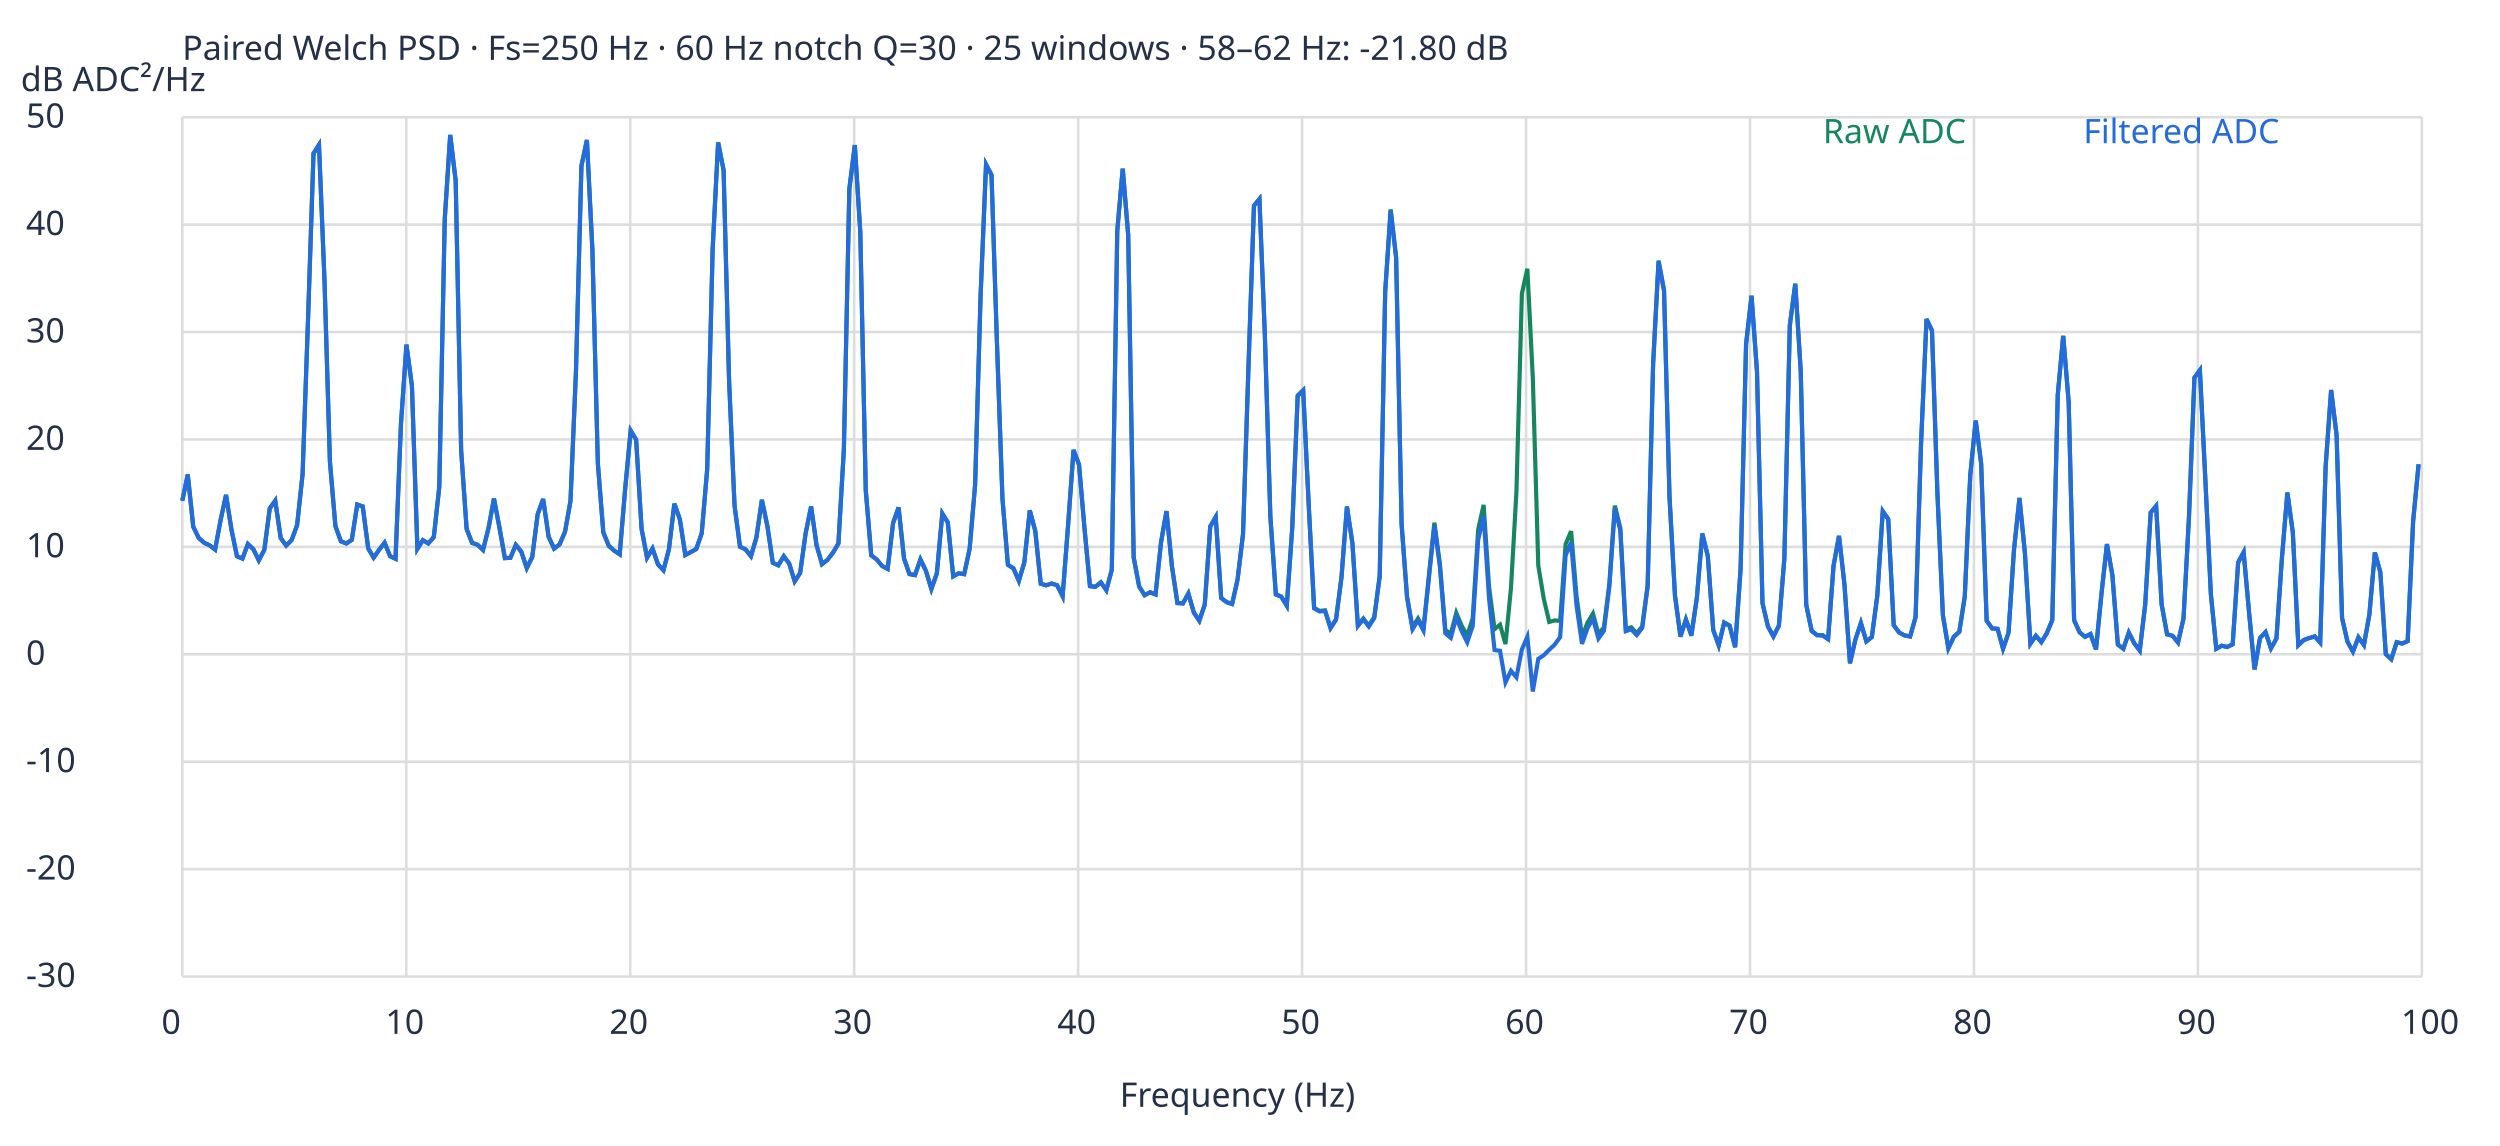
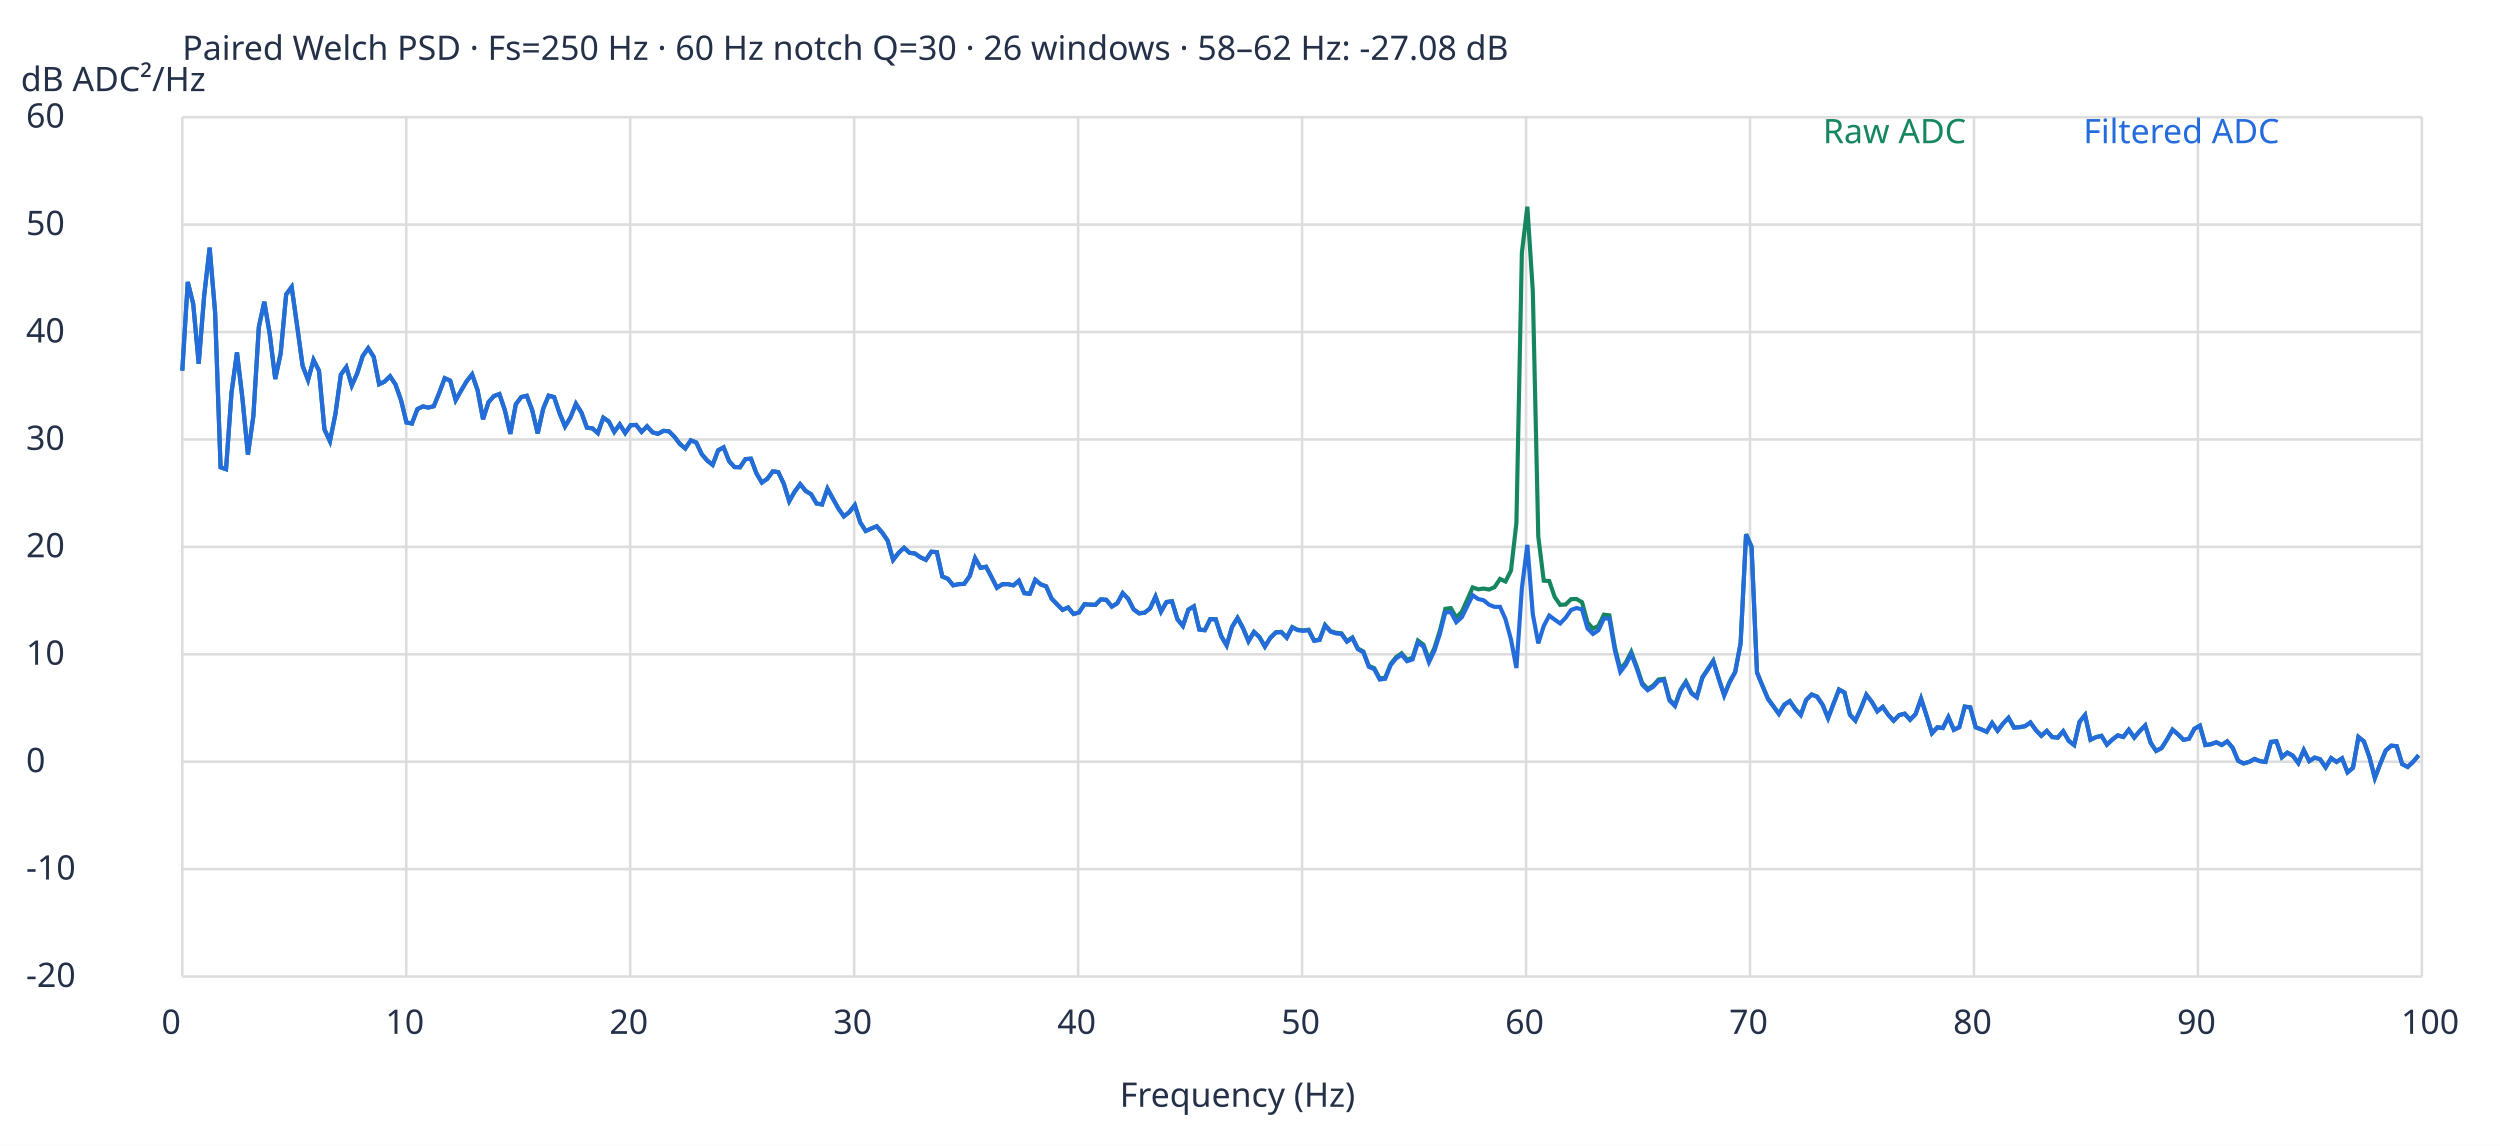
<svg xmlns="http://www.w3.org/2000/svg" width="960" height="440" viewBox="0 0 960 440">
  <rect width="100%" height="100%" fill="#fff" />
  <g font-family="sans-serif" font-size="13" fill="#243047">
-     <text x="70" y="23">Paired Welch PSD · Fs=250 Hz · 60 Hz notch Q=30 · 25 windows · 58–62 Hz: -21.80 dB</text>
+     <text x="70" y="23">Paired Welch PSD · Fs=250 Hz · 60 Hz notch Q=30 · 26 windows · 58–62 Hz: -27.08 dB</text>
    <path d="M70,45V375" stroke="#ddd" />
    <text x="62" y="397">0</text>
    <path d="M156,45V375" stroke="#ddd" />
    <text x="148" y="397">10</text>
    <path d="M242,45V375" stroke="#ddd" />
    <text x="234" y="397">20</text>
    <path d="M328,45V375" stroke="#ddd" />
    <text x="320" y="397">30</text>
    <path d="M414,45V375" stroke="#ddd" />
    <text x="406" y="397">40</text>
    <path d="M500,45V375" stroke="#ddd" />
    <text x="492" y="397">50</text>
    <path d="M586,45V375" stroke="#ddd" />
    <text x="578" y="397">60</text>
    <path d="M672,45V375" stroke="#ddd" />
    <text x="664" y="397">70</text>
    <path d="M758,45V375" stroke="#ddd" />
    <text x="750" y="397">80</text>
    <path d="M844,45V375" stroke="#ddd" />
    <text x="836" y="397">90</text>
    <path d="M930,45V375" stroke="#ddd" />
    <text x="922" y="397">100</text>
    <path d="M70,375H930" stroke="#ddd" />
-     <text x="10" y="379">-30</text>
+     <text x="10" y="379">-20</text>
    <path d="M70,333.75H930" stroke="#ddd" />
-     <text x="10" y="337.75">-20</text>
+     <text x="10" y="337.75">-10</text>
    <path d="M70,292.5H930" stroke="#ddd" />
-     <text x="10" y="296.5">-10</text>
+     <text x="10" y="296.5">0</text>
    <path d="M70,251.25H930" stroke="#ddd" />
-     <text x="10" y="255.25">0</text>
+     <text x="10" y="255.25">10</text>
    <path d="M70,210H930" stroke="#ddd" />
-     <text x="10" y="214">10</text>
+     <text x="10" y="214">20</text>
    <path d="M70,168.75H930" stroke="#ddd" />
-     <text x="10" y="172.75">20</text>
+     <text x="10" y="172.75">30</text>
    <path d="M70,127.5H930" stroke="#ddd" />
-     <text x="10" y="131.5">30</text>
+     <text x="10" y="131.5">40</text>
    <path d="M70,86.25H930" stroke="#ddd" />
-     <text x="10" y="90.25">40</text>
+     <text x="10" y="90.25">50</text>
    <path d="M70,45H930" stroke="#ddd" />
-     <text x="10" y="49">50</text>
-     <path d="M70.00,192.31 L72.10,182.24 L74.20,202.23 L76.30,206.57 L78.40,208.42 L80.50,209.41 L82.60,211.04 L84.70,199.73 L86.80,190.07 L88.90,203.50 L91.00,213.61 L93.10,214.52 L95.20,208.90 L97.29,210.91 L99.39,215.19 L101.49,211.18 L103.59,195.22 L105.69,192.26 L107.79,206.59 L109.89,209.49 L111.99,207.40 L114.09,201.63 L116.19,182.10 L118.29,122.48 L120.39,58.91 L122.49,55.61 L124.59,107.30 L126.69,177.29 L128.79,201.97 L130.89,207.85 L132.99,208.69 L135.09,207.28 L137.19,193.75 L139.29,194.48 L141.39,210.58 L143.49,214.16 L145.59,211.10 L147.69,208.39 L149.79,213.59 L151.88,214.57 L153.98,162.64 L156.08,132.36 L158.18,148.16 L160.28,210.75 L162.38,207.42 L164.48,208.67 L166.58,206.21 L168.68,187.03 L170.78,84.25 L172.88,51.82 L174.98,69.36 L177.08,172.97 L179.18,203.08 L181.28,208.48 L183.38,209.18 L185.48,211.18 L187.58,202.84 L189.68,191.47 L191.78,202.57 L193.88,214.32 L195.98,214.20 L198.08,209.23 L200.18,211.82 L202.28,218.17 L204.38,213.90 L206.47,197.44 L208.57,191.64 L210.67,206.10 L212.77,210.67 L214.87,209.05 L216.97,204.19 L219.07,192.32 L221.17,142.58 L223.27,63.71 L225.37,53.77 L227.47,95.67 L229.57,177.94 L231.67,204.42 L233.77,209.59 L235.87,211.45 L237.97,212.84 L240.07,187.64 L242.17,165.37 L244.27,168.79 L246.37,203.11 L248.47,214.16 L250.57,210.64 L252.67,216.71 L254.77,218.99 L256.87,210.91 L258.96,193.43 L261.06,199.40 L263.16,213.11 L265.26,211.99 L267.36,210.82 L269.46,204.80 L271.56,180.18 L273.66,95.56 L275.76,54.68 L277.86,65.38 L279.96,145.93 L282.06,194.15 L284.16,209.94 L286.26,210.94 L288.36,213.59 L290.46,206.39 L292.56,191.95 L294.66,201.91 L296.76,216.11 L298.86,217.08 L300.96,213.58 L303.06,216.43 L305.16,223.23 L307.26,220.00 L309.36,204.81 L311.46,194.47 L313.55,209.32 L315.65,216.61 L317.75,214.99 L319.85,212.22 L321.95,208.70 L324.05,172.47 L326.15,72.48 L328.25,55.72 L330.35,89.04 L332.45,188.30 L334.55,213.24 L336.65,214.83 L338.75,217.34 L340.85,218.45 L342.95,200.84 L345.05,194.85 L347.15,214.48 L349.25,220.44 L351.35,220.82 L353.45,214.80 L355.55,219.20 L357.65,226.16 L359.75,220.16 L361.85,197.19 L363.95,200.61 L366.04,221.30 L368.14,220.14 L370.24,220.48 L372.34,210.71 L374.44,186.21 L376.54,113.63 L378.64,63.15 L380.74,67.19 L382.84,131.95 L384.94,191.44 L387.04,216.89 L389.14,218.20 L391.24,223.03 L393.34,215.93 L395.44,195.97 L397.54,203.85 L399.64,224.14 L401.74,224.73 L403.84,224.05 L405.94,224.73 L408.04,228.93 L410.14,201.73 L412.24,172.77 L414.34,178.39 L416.44,202.82 L418.54,225.06 L420.63,225.30 L422.73,223.60 L424.83,226.60 L426.93,218.78 L429.03,88.61 L431.13,64.75 L433.23,90.24 L435.33,214.02 L437.43,225.16 L439.53,228.54 L441.63,227.41 L443.73,228.23 L445.83,208.22 L447.93,196.25 L450.03,217.51 L452.13,231.54 L454.23,231.68 L456.33,227.86 L458.43,235.19 L460.53,238.33 L462.63,232.11 L464.73,202.13 L466.83,198.50 L468.93,229.58 L471.03,231.20 L473.13,231.87 L475.22,222.53 L477.32,205.07 L479.42,140.55 L481.52,78.93 L483.62,76.38 L485.72,128.97 L487.82,198.37 L489.92,228.18 L492.02,229.06 L494.12,232.49 L496.22,202.63 L498.32,151.85 L500.42,149.80 L502.52,193.30 L504.62,233.44 L506.72,234.58 L508.82,234.38 L510.92,241.02 L513.02,237.81 L515.12,221.68 L517.22,194.44 L519.32,208.41 L521.42,240.10 L523.52,237.50 L525.62,240.25 L527.71,236.95 L529.81,221.01 L531.91,111.77 L534.01,80.39 L536.11,98.61 L538.21,201.04 L540.31,229.03 L542.41,240.97 L544.51,237.49 L546.61,241.26 L548.71,220.86 L550.81,200.71 L552.91,216.49 L555.01,241.90 L557.11,243.38 L559.21,235.35 L561.31,240.32 L563.41,244.10 L565.51,237.48 L567.61,203.41 L569.71,193.88 L571.81,225.53 L573.91,241.60 L576.01,239.89 L578.11,247.32 L580.21,225.82 L582.30,189.05 L584.40,112.78 L586.50,103.19 L588.60,145.17 L590.70,217.18 L592.80,229.89 L594.90,238.82 L597.00,238.24 L599.10,238.42 L601.20,208.94 L603.30,203.97 L605.40,229.07 L607.50,244.61 L609.60,239.08 L611.70,235.61 L613.80,243.46 L615.90,240.92 L618.00,224.06 L620.10,194.16 L622.20,202.71 L624.30,241.55 L626.40,240.88 L628.50,243.13 L630.60,240.60 L632.70,224.77 L634.79,139.64 L636.89,100.05 L638.99,111.32 L641.09,190.63 L643.19,228.44 L645.29,244.17 L647.39,237.75 L649.49,243.79 L651.59,229.46 L653.69,204.81 L655.79,213.36 L657.89,241.82 L659.99,247.70 L662.09,239.00 L664.19,240.18 L666.29,248.39 L668.39,218.36 L670.49,132.05 L672.59,113.50 L674.69,142.72 L676.79,231.49 L678.89,240.48 L680.99,244.32 L683.09,240.21 L685.19,214.51 L687.29,124.85 L689.38,108.91 L691.48,142.42 L693.58,232.14 L695.68,242.21 L697.78,243.85 L699.88,243.93 L701.98,245.37 L704.08,217.23 L706.18,205.76 L708.28,224.49 L710.38,254.65 L712.48,245.53 L714.58,239.20 L716.68,246.27 L718.78,244.61 L720.88,228.71 L722.98,196.27 L725.08,199.31 L727.18,240.05 L729.28,242.87 L731.38,243.98 L733.48,244.38 L735.58,236.98 L737.68,170.33 L739.78,122.49 L741.88,126.94 L743.97,189.53 L746.07,236.21 L748.17,248.92 L750.27,244.48 L752.37,242.58 L754.47,229.05 L756.57,182.52 L758.67,161.51 L760.77,178.06 L762.87,238.32 L764.97,241.28 L767.07,241.46 L769.17,249.10 L771.27,242.99 L773.37,211.12 L775.47,191.21 L777.57,212.41 L779.67,247.14 L781.77,244.12 L783.87,246.57 L785.97,243.15 L788.07,238.09 L790.17,151.73 L792.27,128.97 L794.37,154.32 L796.46,238.16 L798.56,242.79 L800.66,244.54 L802.76,243.45 L804.86,249.36 L806.96,228.08 L809.06,208.93 L811.16,220.92 L813.26,247.50 L815.36,249.11 L817.46,242.92 L819.56,247.02 L821.66,249.79 L823.76,232.18 L825.86,196.81 L827.96,194.30 L830.06,232.06 L832.16,243.58 L834.26,244.14 L836.36,246.70 L838.46,237.57 L840.56,198.69 L842.66,145.02 L844.76,142.13 L846.86,184.33 L848.96,227.97 L851.05,249.12 L853.15,247.95 L855.25,248.43 L857.35,247.42 L859.45,215.96 L861.55,212.06 L863.65,235.30 L865.75,257.03 L867.85,244.98 L869.95,242.73 L872.05,248.98 L874.15,245.19 L876.25,214.38 L878.35,189.14 L880.45,204.50 L882.55,247.77 L884.65,245.76 L886.75,245.00 L888.85,244.39 L890.95,246.74 L893.05,179.02 L895.15,149.78 L897.25,167.10 L899.35,237.32 L901.45,246.44 L903.54,250.21 L905.64,244.73 L907.74,247.69 L909.84,236.00 L911.94,212.15 L914.04,219.68 L916.14,251.16 L918.24,253.13 L920.34,246.60 L922.44,247.12 L924.54,246.19 L926.64,200.14 L928.74,178.30" fill="none" stroke="#16865e" stroke-width="1.6" />
-     <path d="M70.00,192.26 L72.10,182.19 L74.20,202.23 L76.30,206.57 L78.40,208.42 L80.50,209.41 L82.60,211.04 L84.70,199.73 L86.80,190.07 L88.90,203.50 L91.00,213.61 L93.10,214.52 L95.20,208.90 L97.29,210.91 L99.39,215.19 L101.49,211.18 L103.59,195.22 L105.69,192.26 L107.79,206.59 L109.89,209.49 L111.99,207.39 L114.09,201.63 L116.19,182.11 L118.29,122.48 L120.39,58.91 L122.49,55.61 L124.59,107.30 L126.69,177.29 L128.79,201.98 L130.89,207.85 L132.99,208.69 L135.09,207.29 L137.19,193.75 L139.29,194.48 L141.39,210.58 L143.49,214.16 L145.59,211.11 L147.69,208.39 L149.79,213.59 L151.88,214.57 L153.98,162.64 L156.08,132.36 L158.18,148.16 L160.28,210.75 L162.38,207.42 L164.48,208.67 L166.58,206.21 L168.68,187.03 L170.78,84.25 L172.88,51.82 L174.98,69.37 L177.08,172.97 L179.18,203.08 L181.28,208.48 L183.38,209.18 L185.48,211.18 L187.58,202.85 L189.68,191.48 L191.78,202.57 L193.88,214.32 L195.98,214.21 L198.08,209.23 L200.18,211.82 L202.28,218.17 L204.38,213.90 L206.47,197.44 L208.57,191.64 L210.67,206.10 L212.77,210.67 L214.87,209.06 L216.97,204.20 L219.07,192.33 L221.17,142.59 L223.27,63.71 L225.37,53.77 L227.47,95.67 L229.57,177.95 L231.67,204.43 L233.77,209.60 L235.87,211.46 L237.97,212.84 L240.07,187.64 L242.17,165.38 L244.27,168.79 L246.37,203.12 L248.47,214.17 L250.57,210.64 L252.67,216.71 L254.77,218.99 L256.87,210.92 L258.96,193.44 L261.06,199.41 L263.16,213.12 L265.26,211.99 L267.36,210.82 L269.46,204.81 L271.56,180.19 L273.66,95.56 L275.76,54.69 L277.86,65.39 L279.96,145.93 L282.06,194.16 L284.16,209.95 L286.26,210.94 L288.36,213.59 L290.46,206.40 L292.56,191.96 L294.66,201.92 L296.76,216.12 L298.86,217.09 L300.96,213.59 L303.06,216.44 L305.16,223.24 L307.26,220.01 L309.36,204.82 L311.46,194.48 L313.55,209.33 L315.65,216.62 L317.75,215.00 L319.85,212.24 L321.95,208.71 L324.05,172.48 L326.15,72.49 L328.25,55.73 L330.35,89.05 L332.45,188.32 L334.55,213.25 L336.65,214.85 L338.75,217.35 L340.85,218.46 L342.95,200.85 L345.05,194.86 L347.15,214.50 L349.25,220.46 L351.35,220.84 L353.45,214.82 L355.55,219.22 L357.65,226.18 L359.75,220.18 L361.85,197.21 L363.95,200.63 L366.04,221.33 L368.14,220.15 L370.24,220.50 L372.34,210.73 L374.44,186.23 L376.54,113.65 L378.64,63.17 L380.74,67.21 L382.84,131.97 L384.94,191.47 L387.04,216.92 L389.14,218.22 L391.24,223.06 L393.34,215.96 L395.44,196.00 L397.54,203.87 L399.64,224.16 L401.74,224.76 L403.84,224.08 L405.94,224.76 L408.04,228.97 L410.14,201.76 L412.24,172.81 L414.34,178.43 L416.44,202.85 L418.54,225.09 L420.63,225.34 L422.73,223.64 L424.83,226.64 L426.93,218.82 L429.03,88.66 L431.13,64.80 L433.23,90.29 L435.33,214.06 L437.43,225.21 L439.53,228.59 L441.63,227.46 L443.73,228.29 L445.83,208.28 L447.93,196.31 L450.03,217.57 L452.13,231.61 L454.23,231.75 L456.33,227.93 L458.43,235.26 L460.53,238.41 L462.63,232.18 L464.73,202.21 L466.83,198.58 L468.93,229.67 L471.03,231.28 L473.13,231.96 L475.22,222.63 L477.32,205.18 L479.42,140.66 L481.52,79.05 L483.62,76.50 L485.72,129.08 L487.82,198.48 L489.92,228.32 L492.02,229.18 L494.12,232.65 L496.22,202.79 L498.32,152.02 L500.42,149.96 L502.52,193.46 L504.62,233.63 L506.72,234.80 L508.82,234.59 L510.92,241.27 L513.02,238.04 L515.12,221.93 L517.22,194.72 L519.32,208.68 L521.42,240.40 L523.52,237.82 L525.62,240.60 L527.71,237.36 L529.81,221.41 L531.91,112.24 L534.01,80.87 L536.11,99.09 L538.21,201.52 L540.31,229.66 L542.41,241.65 L544.51,238.19 L546.61,242.14 L548.71,221.82 L550.81,201.74 L552.91,217.58 L555.01,243.18 L557.11,244.96 L559.21,237.09 L561.31,242.45 L563.41,246.64 L565.51,240.39 L567.61,207.35 L569.71,198.04 L571.81,230.06 L573.91,249.62 L576.01,249.91 L578.11,262.03 L580.21,257.60 L582.30,260.09 L584.40,249.40 L586.50,244.53 L588.60,265.55 L590.70,252.98 L592.80,251.63 L594.90,249.51 L597.00,247.53 L599.10,244.63 L601.20,213.28 L603.30,208.27 L605.40,232.61 L607.50,247.23 L609.60,241.21 L611.70,237.55 L613.80,245.20 L615.90,242.23 L618.00,225.19 L620.10,195.23 L622.20,203.74 L624.30,242.37 L626.40,241.67 L628.50,243.87 L630.60,241.16 L632.70,225.26 L634.79,140.14 L636.89,100.54 L638.99,111.81 L641.09,191.12 L643.19,228.88 L645.29,244.52 L647.39,238.11 L649.49,244.12 L651.59,229.74 L653.69,205.09 L655.79,213.63 L657.89,242.07 L659.99,247.93 L662.09,239.22 L664.19,240.40 L666.29,248.59 L668.39,218.53 L670.49,132.22 L672.59,113.68 L674.69,142.89 L676.79,231.65 L678.89,240.63 L680.99,244.45 L683.09,240.34 L685.19,214.65 L687.29,124.97 L689.38,109.03 L691.48,142.54 L693.58,232.25 L695.68,242.32 L697.78,243.96 L699.88,244.02 L701.98,245.46 L704.08,217.32 L706.18,205.84 L708.28,224.57 L710.38,254.72 L712.48,245.61 L714.58,239.28 L716.68,246.34 L718.78,244.67 L720.88,228.77 L722.98,196.33 L725.08,199.37 L727.18,240.10 L729.28,242.92 L731.38,244.03 L733.48,244.43 L735.58,237.03 L737.68,170.38 L739.78,122.54 L741.88,126.99 L743.97,189.58 L746.07,236.26 L748.17,248.96 L750.27,244.52 L752.37,242.63 L754.47,229.09 L756.57,182.55 L758.67,161.54 L760.77,178.09 L762.87,238.36 L764.97,241.32 L767.07,241.49 L769.17,249.14 L771.27,243.02 L773.37,211.15 L775.47,191.24 L777.57,212.43 L779.67,247.17 L781.77,244.15 L783.87,246.60 L785.97,243.18 L788.07,238.12 L790.17,151.75 L792.27,128.99 L794.37,154.34 L796.46,238.18 L798.56,242.81 L800.66,244.57 L802.76,243.47 L804.86,249.38 L806.96,228.10 L809.06,208.95 L811.16,220.94 L813.26,247.52 L815.36,249.13 L817.46,242.94 L819.56,247.04 L821.66,249.81 L823.76,232.19 L825.86,196.82 L827.96,194.31 L830.06,232.07 L832.16,243.60 L834.26,244.15 L836.36,246.72 L838.46,237.58 L840.56,198.70 L842.66,145.03 L844.76,142.14 L846.86,184.34 L848.96,227.98 L851.05,249.13 L853.15,247.97 L855.25,248.44 L857.35,247.43 L859.45,215.97 L861.55,212.07 L863.65,235.31 L865.75,257.04 L867.85,244.99 L869.95,242.74 L872.05,248.99 L874.15,245.20 L876.25,214.39 L878.35,189.15 L880.45,204.51 L882.55,247.78 L884.65,245.77 L886.75,245.01 L888.85,244.39 L890.95,246.75 L893.05,179.03 L895.15,149.78 L897.25,167.11 L899.35,237.33 L901.45,246.45 L903.54,250.22 L905.64,244.73 L907.74,247.69 L909.84,236.01 L911.94,212.16 L914.04,219.69 L916.14,251.17 L918.24,253.13 L920.34,246.61 L922.44,247.12 L924.54,246.20 L926.64,200.14 L928.74,178.30" fill="none" stroke="#246bdb" stroke-width="1.6" />
+     <text x="10" y="49">60</text>
+     <path d="M70.00,142.32 L72.10,108.29 L74.20,116.74 L76.30,139.68 L78.40,113.59 L80.50,95.10 L82.60,120.00 L84.70,179.44 L86.80,180.16 L88.90,150.82 L91.00,135.32 L93.10,153.06 L95.20,174.54 L97.29,159.78 L99.39,125.60 L101.49,115.89 L103.59,128.38 L105.69,145.53 L107.79,135.63 L109.89,113.06 L111.99,110.19 L114.09,125.08 L116.19,140.44 L118.29,145.93 L120.39,138.22 L122.49,142.37 L124.59,164.89 L126.69,169.43 L128.79,159.04 L130.89,143.86 L132.99,140.96 L135.09,148.06 L137.19,143.32 L139.29,136.69 L141.39,133.71 L143.49,137.02 L145.59,147.55 L147.69,146.51 L149.79,144.48 L151.88,147.67 L153.98,153.60 L156.08,162.23 L158.18,162.63 L160.28,157.12 L162.38,156.06 L164.48,156.51 L166.58,155.99 L168.68,150.81 L170.78,145.22 L172.88,146.15 L174.98,153.67 L177.08,149.97 L179.18,146.43 L181.28,143.75 L183.38,149.77 L185.48,160.99 L187.58,154.45 L189.68,152.07 L191.78,151.31 L193.88,157.57 L195.98,166.59 L198.08,155.22 L200.18,152.45 L202.28,151.98 L204.38,157.55 L206.47,166.44 L208.57,156.99 L210.67,151.93 L212.77,152.47 L214.87,158.67 L216.97,163.77 L219.07,160.27 L221.17,155.04 L223.27,158.44 L225.37,164.22 L227.47,164.49 L229.57,166.31 L231.67,160.38 L233.77,161.84 L235.87,165.85 L237.97,162.95 L240.07,166.28 L242.17,163.27 L244.27,163.17 L246.37,165.84 L248.47,163.69 L250.57,166.02 L252.67,166.60 L254.77,165.44 L256.87,165.62 L258.96,167.70 L261.06,170.45 L263.16,172.23 L265.26,169.09 L267.36,169.93 L269.46,174.39 L271.56,176.82 L273.66,178.52 L275.76,172.93 L277.86,171.77 L279.96,177.06 L282.06,179.36 L284.16,179.42 L286.26,176.29 L288.36,176.13 L290.46,181.76 L292.56,185.30 L294.66,183.85 L296.76,180.99 L298.86,181.28 L300.96,185.74 L303.06,192.47 L305.16,188.79 L307.26,185.90 L309.36,188.51 L311.46,189.78 L313.55,193.34 L315.65,193.71 L317.75,187.67 L319.85,191.50 L321.95,195.26 L324.05,198.28 L326.15,196.62 L328.25,193.94 L330.35,200.64 L332.45,203.91 L334.55,202.95 L336.65,202.08 L338.75,204.50 L340.85,207.56 L342.95,215.01 L345.05,212.29 L347.15,210.34 L349.25,212.26 L351.35,212.55 L353.45,213.99 L355.55,214.98 L357.65,211.84 L359.75,212.01 L361.85,221.37 L363.95,222.24 L366.04,224.76 L368.14,224.31 L370.24,224.19 L372.34,221.25 L374.44,214.32 L376.54,218.05 L378.64,217.62 L380.74,221.56 L382.84,225.70 L384.94,224.32 L387.04,224.31 L389.14,224.77 L391.24,222.98 L393.34,227.76 L395.44,227.99 L397.54,222.63 L399.64,224.38 L401.74,225.16 L403.84,229.89 L405.94,232.05 L408.04,234.18 L410.14,233.25 L412.24,235.75 L414.34,235.14 L416.44,232.02 L418.54,232.15 L420.63,232.24 L422.73,230.13 L424.83,230.32 L426.93,232.91 L429.03,231.63 L431.13,227.73 L433.23,229.95 L435.33,234.00 L437.43,235.51 L439.53,235.24 L441.63,233.62 L443.73,229.05 L445.83,234.85 L447.93,231.15 L450.03,230.85 L452.13,237.76 L454.23,240.34 L456.33,234.08 L458.43,232.82 L460.53,241.69 L462.63,241.96 L464.73,237.73 L466.83,237.75 L468.93,244.21 L471.03,247.78 L473.13,240.66 L475.22,237.24 L477.32,241.16 L479.42,246.18 L481.52,242.61 L483.62,244.57 L485.72,248.23 L487.82,244.85 L489.92,242.78 L492.02,242.64 L494.12,244.78 L496.22,240.78 L498.32,241.85 L500.42,242.07 L502.52,241.81 L504.62,245.91 L506.72,245.57 L508.82,239.96 L510.92,242.34 L513.02,242.99 L515.12,243.20 L517.22,246.17 L519.32,244.78 L521.42,249.01 L523.52,250.16 L525.62,255.68 L527.71,256.59 L529.81,260.55 L531.91,260.23 L534.01,254.98 L536.11,252.31 L538.21,250.87 L540.31,253.32 L542.41,252.55 L544.51,245.99 L546.61,247.54 L548.71,253.31 L550.81,248.81 L552.91,242.18 L555.01,233.78 L557.11,233.51 L559.21,237.11 L561.31,234.97 L563.41,230.32 L565.51,225.55 L567.61,226.30 L569.71,226.00 L571.81,226.37 L573.91,225.46 L576.01,222.31 L578.11,223.30 L580.21,219.12 L582.30,200.83 L584.40,97.05 L586.50,79.37 L588.60,111.82 L590.70,206.02 L592.80,222.99 L594.90,223.10 L597.00,229.23 L599.10,232.26 L601.20,232.13 L603.30,230.07 L605.40,230.03 L607.50,231.25 L609.60,239.01 L611.70,241.39 L613.80,240.32 L615.90,236.03 L618.00,236.29 L620.10,248.52 L622.20,256.95 L624.30,254.43 L626.40,250.30 L628.50,255.93 L630.60,262.25 L632.70,264.51 L634.79,263.26 L636.89,260.94 L638.99,260.66 L641.09,268.58 L643.19,270.75 L645.29,264.93 L647.39,261.69 L649.49,265.96 L651.59,267.54 L653.69,260.04 L655.79,256.89 L657.89,253.66 L659.99,260.46 L662.09,266.85 L664.19,261.76 L666.29,257.99 L668.39,246.97 L670.49,205.10 L672.59,209.87 L674.69,258.16 L676.79,263.27 L678.89,268.24 L680.99,271.14 L683.09,274.06 L685.19,270.51 L687.29,269.17 L689.38,272.20 L691.48,274.49 L693.58,268.70 L695.68,266.64 L697.78,267.48 L699.88,270.60 L701.98,275.70 L704.08,270.17 L706.18,264.74 L708.28,265.91 L710.38,274.42 L712.48,276.68 L714.58,272.05 L716.68,266.74 L718.78,269.48 L720.88,273.12 L722.98,271.41 L725.08,274.45 L727.18,276.72 L729.28,274.57 L731.38,274.03 L733.48,276.36 L735.58,274.17 L737.68,268.26 L739.78,274.71 L741.88,281.52 L743.97,279.26 L746.07,279.54 L748.17,275.34 L750.27,280.22 L752.37,279.22 L754.47,271.32 L756.57,271.62 L758.67,279.27 L760.77,280.05 L762.87,280.99 L764.97,277.60 L767.07,280.60 L769.17,277.84 L771.27,275.62 L773.37,279.38 L775.47,279.23 L777.57,278.86 L779.67,277.41 L781.77,280.34 L783.87,282.53 L785.97,280.64 L788.07,283.03 L790.17,283.21 L792.27,280.78 L794.37,284.44 L796.46,286.09 L798.56,277.15 L800.66,274.55 L802.76,284.05 L804.86,283.06 L806.96,282.54 L809.06,285.94 L811.16,283.95 L813.26,282.37 L815.36,283.00 L817.46,280.23 L819.56,283.22 L821.66,280.72 L823.76,278.58 L825.86,285.24 L827.96,288.35 L830.06,287.22 L832.16,283.90 L834.26,280.18 L836.36,281.97 L838.46,284.07 L840.56,283.69 L842.66,279.84 L844.76,278.65 L846.86,286.09 L848.96,285.79 L851.05,285.02 L853.15,286.07 L855.25,284.67 L857.35,287.16 L859.45,292.14 L861.55,293.16 L863.65,292.56 L865.75,291.44 L867.85,292.28 L869.95,292.57 L872.05,284.88 L874.15,284.65 L876.25,290.78 L878.35,289.01 L880.45,290.19 L882.55,293.01 L884.65,288.03 L886.75,292.27 L888.85,290.92 L890.95,291.57 L893.05,294.68 L895.15,291.11 L897.25,292.58 L899.35,291.19 L901.45,296.58 L903.54,294.84 L905.64,283.00 L907.74,284.70 L909.84,290.63 L911.94,298.76 L914.04,293.25 L916.14,288.15 L918.24,286.34 L920.34,286.54 L922.44,293.40 L924.54,294.51 L926.64,292.53 L928.74,290.02" fill="none" stroke="#16865e" stroke-width="1.6" />
+     <path d="M70.00,142.33 L72.10,108.29 L74.20,116.74 L76.30,139.67 L78.40,113.59 L80.50,95.10 L82.60,120.00 L84.70,179.44 L86.80,180.16 L88.90,150.82 L91.00,135.32 L93.10,153.06 L95.20,174.54 L97.29,159.78 L99.39,125.60 L101.49,115.89 L103.59,128.38 L105.69,145.52 L107.79,135.63 L109.89,113.06 L111.99,110.19 L114.09,125.08 L116.19,140.44 L118.29,145.93 L120.39,138.22 L122.49,142.37 L124.59,164.89 L126.69,169.44 L128.79,159.04 L130.89,143.86 L132.99,140.96 L135.09,148.06 L137.19,143.32 L139.29,136.69 L141.39,133.71 L143.49,137.02 L145.59,147.55 L147.69,146.51 L149.79,144.48 L151.88,147.67 L153.98,153.61 L156.08,162.23 L158.18,162.63 L160.28,157.12 L162.38,156.06 L164.48,156.51 L166.58,155.99 L168.68,150.81 L170.78,145.22 L172.88,146.15 L174.98,153.67 L177.08,149.97 L179.18,146.43 L181.28,143.75 L183.38,149.77 L185.48,160.99 L187.58,154.45 L189.68,152.07 L191.78,151.31 L193.88,157.57 L195.98,166.59 L198.08,155.22 L200.18,152.45 L202.28,151.99 L204.38,157.56 L206.47,166.44 L208.57,157.00 L210.67,151.93 L212.77,152.48 L214.87,158.67 L216.97,163.77 L219.07,160.27 L221.17,155.04 L223.27,158.44 L225.37,164.23 L227.47,164.49 L229.57,166.31 L231.67,160.39 L233.77,161.85 L235.87,165.86 L237.97,162.95 L240.07,166.28 L242.17,163.28 L244.27,163.18 L246.37,165.85 L248.47,163.69 L250.57,166.02 L252.67,166.60 L254.77,165.45 L256.87,165.63 L258.96,167.71 L261.06,170.45 L263.16,172.23 L265.26,169.09 L267.36,169.94 L269.46,174.39 L271.56,176.83 L273.66,178.52 L275.76,172.94 L277.86,171.77 L279.96,177.07 L282.06,179.36 L284.16,179.43 L286.26,176.30 L288.36,176.14 L290.46,181.77 L292.56,185.31 L294.66,183.86 L296.76,181.00 L298.86,181.29 L300.96,185.75 L303.06,192.48 L305.16,188.80 L307.26,185.91 L309.36,188.52 L311.46,189.79 L313.55,193.35 L315.65,193.72 L317.75,187.68 L319.85,191.51 L321.95,195.27 L324.05,198.29 L326.15,196.63 L328.25,193.96 L330.35,200.65 L332.45,203.92 L334.55,202.96 L336.65,202.09 L338.75,204.51 L340.85,207.57 L342.95,215.02 L345.05,212.31 L347.15,210.35 L349.25,212.28 L351.35,212.56 L353.45,214.01 L355.55,215.00 L357.65,211.85 L359.75,212.03 L361.85,221.39 L363.95,222.26 L366.04,224.78 L368.14,224.33 L370.24,224.21 L372.34,221.27 L374.44,214.34 L376.54,218.07 L378.64,217.64 L380.74,221.59 L382.84,225.72 L384.94,224.35 L387.04,224.33 L389.14,224.79 L391.24,223.01 L393.34,227.79 L395.44,228.02 L397.54,222.66 L399.64,224.41 L401.74,225.20 L403.84,229.92 L405.94,232.09 L408.04,234.21 L410.14,233.28 L412.24,235.79 L414.34,235.17 L416.44,232.05 L418.54,232.19 L420.63,232.28 L422.73,230.17 L424.83,230.36 L426.93,232.96 L429.03,231.68 L431.13,227.78 L433.23,230.00 L435.33,234.05 L437.43,235.56 L439.53,235.29 L441.63,233.67 L443.73,229.10 L445.83,234.90 L447.93,231.21 L450.03,230.92 L452.13,237.82 L454.23,240.41 L456.33,234.16 L458.43,232.89 L460.53,241.77 L462.63,242.04 L464.73,237.81 L466.83,237.83 L468.93,244.30 L471.03,247.87 L473.13,240.75 L475.22,237.34 L477.32,241.26 L479.42,246.29 L481.52,242.72 L483.62,244.68 L485.72,248.35 L487.82,244.97 L489.92,242.91 L492.02,242.78 L494.12,244.93 L496.22,240.94 L498.32,241.99 L500.42,242.24 L502.52,242.00 L504.62,246.10 L506.72,245.77 L508.82,240.17 L510.92,242.56 L513.02,243.23 L515.12,243.46 L517.22,246.43 L519.32,245.05 L521.42,249.31 L523.52,250.48 L525.62,256.04 L527.71,256.97 L529.81,260.95 L531.91,260.65 L534.01,255.43 L536.11,252.83 L538.21,251.42 L540.31,253.91 L542.41,253.22 L544.51,246.73 L546.61,248.32 L548.71,254.30 L550.81,249.90 L552.91,243.39 L555.01,235.12 L557.11,235.06 L559.21,238.92 L561.31,237.05 L563.41,232.83 L565.51,228.56 L567.61,230.02 L569.71,230.49 L571.81,232.23 L573.91,233.04 L576.01,233.03 L578.11,237.77 L580.21,245.52 L582.30,256.53 L584.40,225.90 L586.50,209.24 L588.60,235.90 L590.70,247.05 L592.80,240.35 L594.90,236.38 L597.00,237.94 L599.10,239.40 L601.20,237.23 L603.30,234.22 L605.40,233.47 L607.50,234.01 L609.60,241.28 L611.70,243.43 L613.80,242.01 L615.90,237.49 L618.00,237.55 L620.10,249.68 L622.20,258.01 L624.30,255.31 L626.40,251.13 L628.50,256.66 L630.60,262.91 L632.70,265.05 L634.79,263.77 L636.89,261.48 L638.99,261.12 L641.09,269.01 L643.19,271.14 L645.29,265.32 L647.39,262.05 L649.49,266.28 L651.59,267.83 L653.69,260.33 L655.79,257.16 L657.89,253.91 L659.99,260.71 L662.09,267.08 L664.19,261.97 L666.29,258.20 L668.39,247.16 L670.49,205.28 L672.59,210.05 L674.69,258.33 L676.79,263.42 L678.89,268.38 L680.99,271.28 L683.09,274.19 L685.19,270.64 L687.29,269.30 L689.38,272.32 L691.48,274.61 L693.58,268.81 L695.68,266.75 L697.78,267.58 L699.88,270.70 L701.98,275.79 L704.08,270.26 L706.18,264.82 L708.28,265.99 L710.38,274.50 L712.48,276.75 L714.58,272.12 L716.68,266.82 L718.78,269.55 L720.88,273.18 L722.98,271.47 L725.08,274.51 L727.18,276.79 L729.28,274.63 L731.38,274.09 L733.48,276.41 L735.58,274.22 L737.68,268.32 L739.78,274.77 L741.88,281.57 L743.97,279.31 L746.07,279.58 L748.17,275.38 L750.27,280.27 L752.37,279.26 L754.47,271.37 L756.57,271.66 L758.67,279.31 L760.77,280.09 L762.87,281.03 L764.97,277.63 L767.07,280.63 L769.17,277.87 L771.27,275.66 L773.37,279.41 L775.47,279.26 L777.57,278.89 L779.67,277.44 L781.77,280.37 L783.87,282.55 L785.97,280.67 L788.07,283.06 L790.17,283.23 L792.27,280.80 L794.37,284.47 L796.46,286.12 L798.56,277.18 L800.66,274.57 L802.76,284.07 L804.86,283.09 L806.96,282.57 L809.06,285.96 L811.16,283.97 L813.26,282.39 L815.36,283.01 L817.46,280.25 L819.56,283.24 L821.66,280.74 L823.76,278.60 L825.86,285.26 L827.96,288.36 L830.06,287.24 L832.16,283.92 L834.26,280.20 L836.36,281.99 L838.46,284.09 L840.56,283.70 L842.66,279.85 L844.76,278.67 L846.86,286.11 L848.96,285.80 L851.05,285.03 L853.15,286.08 L855.25,284.69 L857.35,287.18 L859.45,292.15 L861.55,293.17 L863.65,292.57 L865.75,291.45 L867.85,292.29 L869.95,292.59 L872.05,284.89 L874.15,284.66 L876.25,290.78 L878.35,289.01 L880.45,290.20 L882.55,293.02 L884.65,288.04 L886.75,292.28 L888.85,290.93 L890.95,291.58 L893.05,294.68 L895.15,291.12 L897.25,292.59 L899.35,291.20 L901.45,296.59 L903.54,294.85 L905.64,283.01 L907.74,284.71 L909.84,290.63 L911.94,298.77 L914.04,293.26 L916.14,288.16 L918.24,286.34 L920.34,286.55 L922.44,293.41 L924.54,294.51 L926.64,292.53 L928.74,290.02" fill="none" stroke="#246bdb" stroke-width="1.6" />
    <text x="700" y="55" fill="#16865e">Raw ADC</text>
    <text x="800" y="55" fill="#246bdb">Filtered ADC</text>
    <text x="430" y="425">Frequency (Hz)</text>
    <text x="8" y="35">dB ADC²/Hz</text>
  </g>
</svg>
